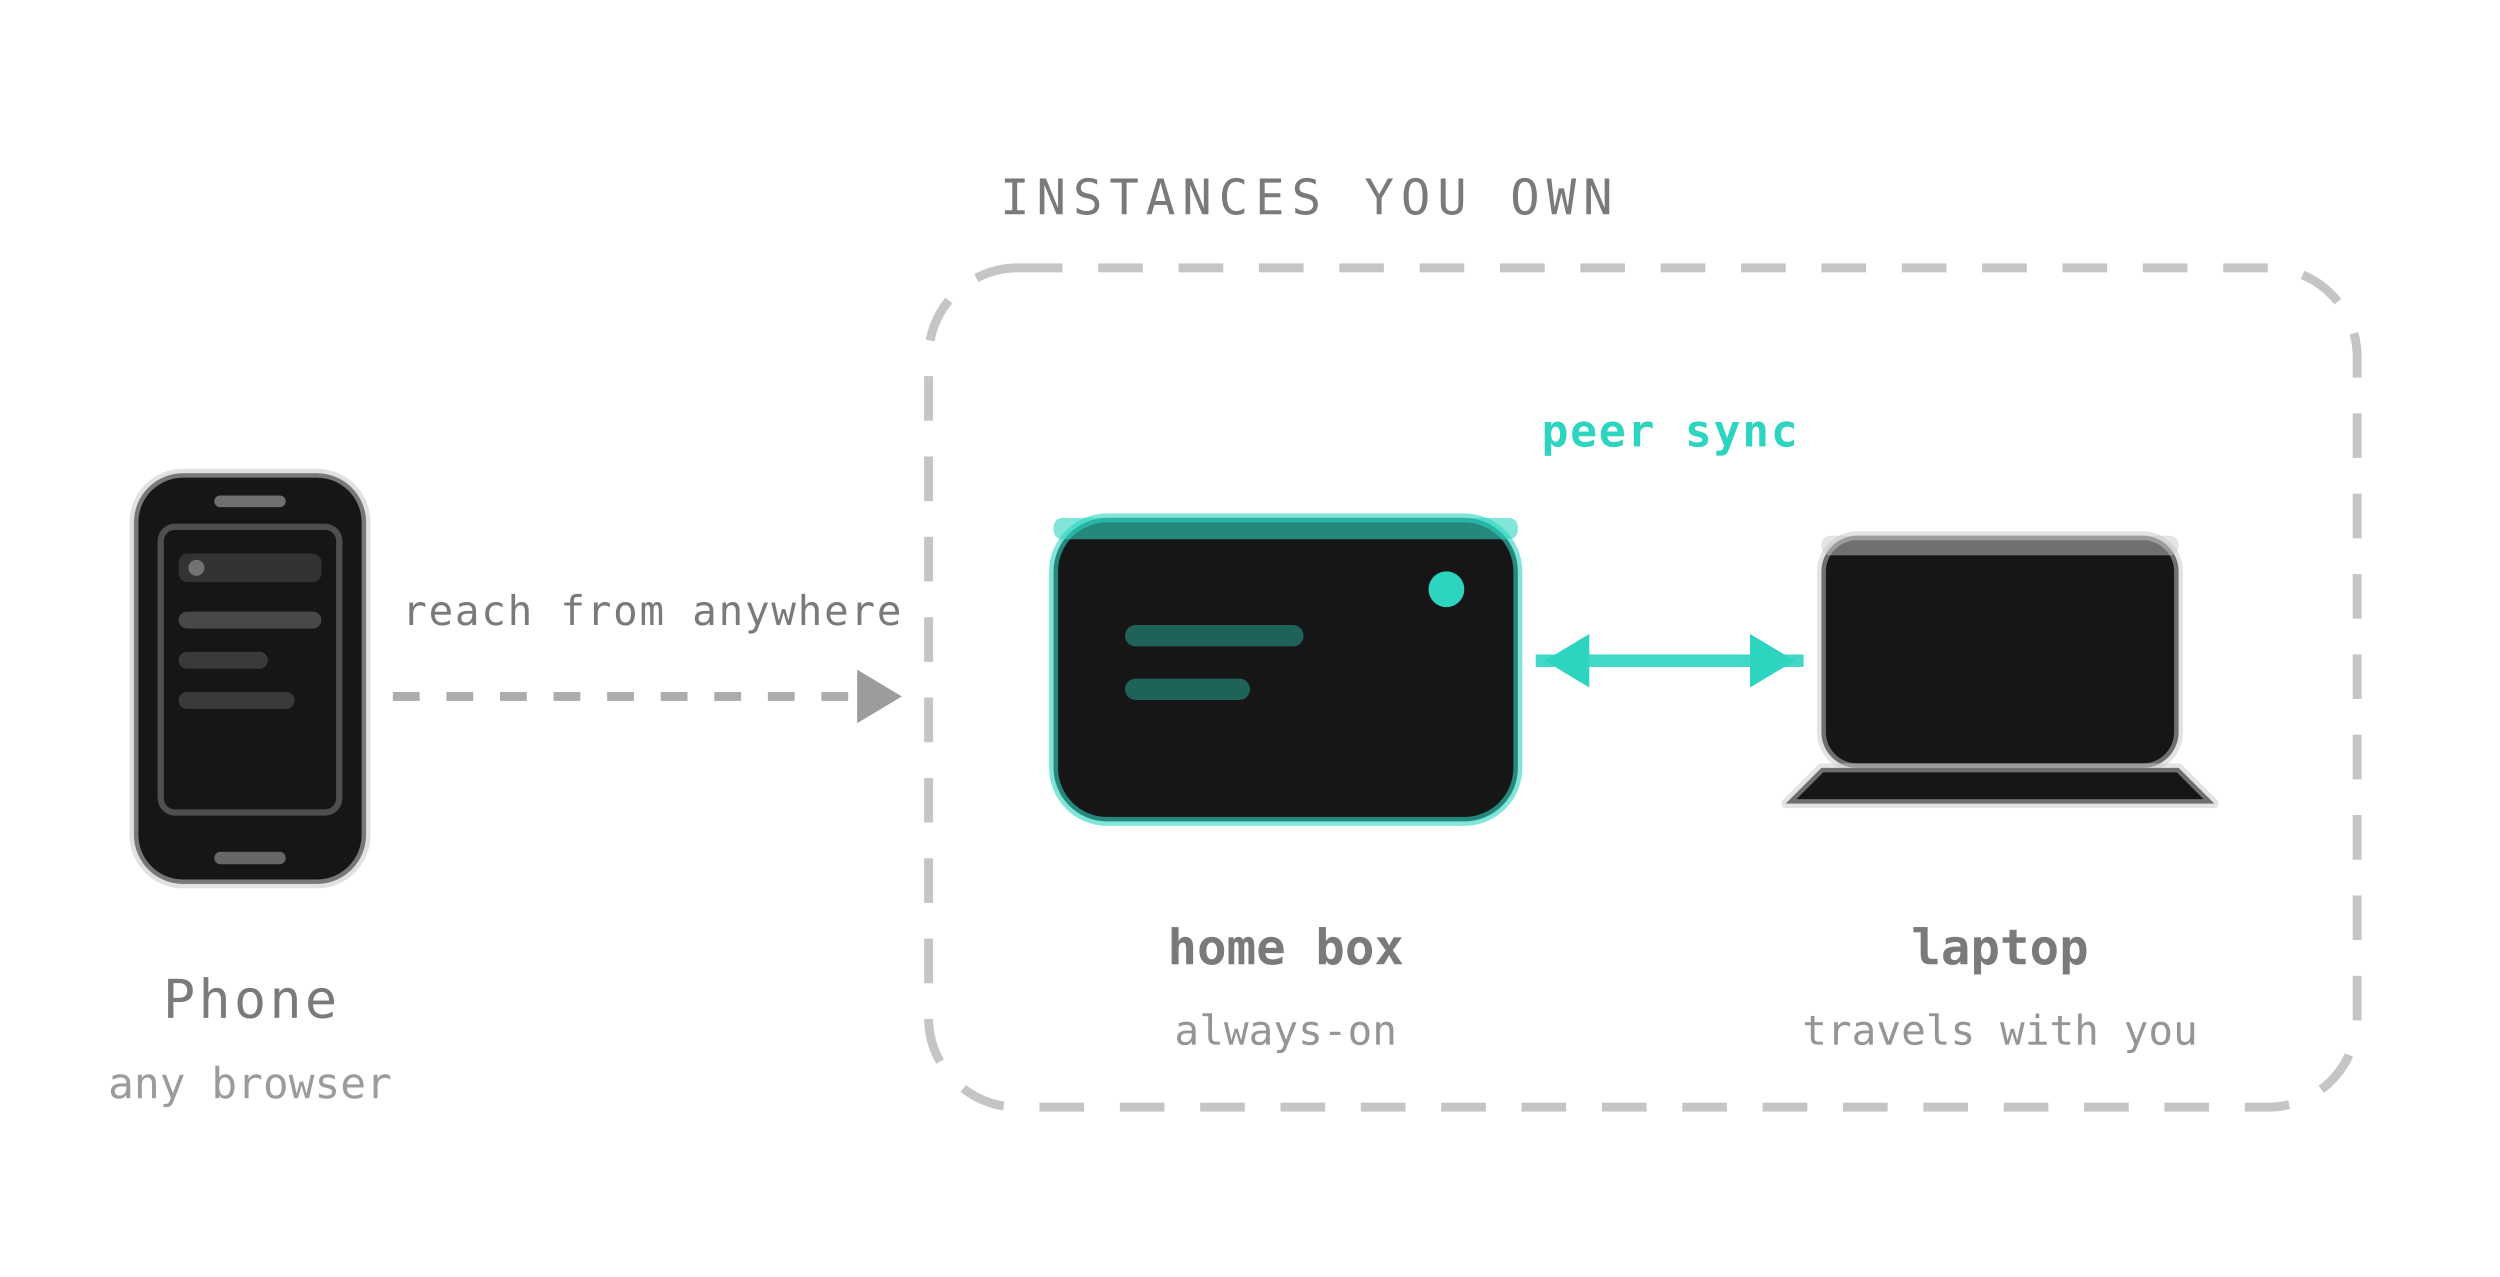
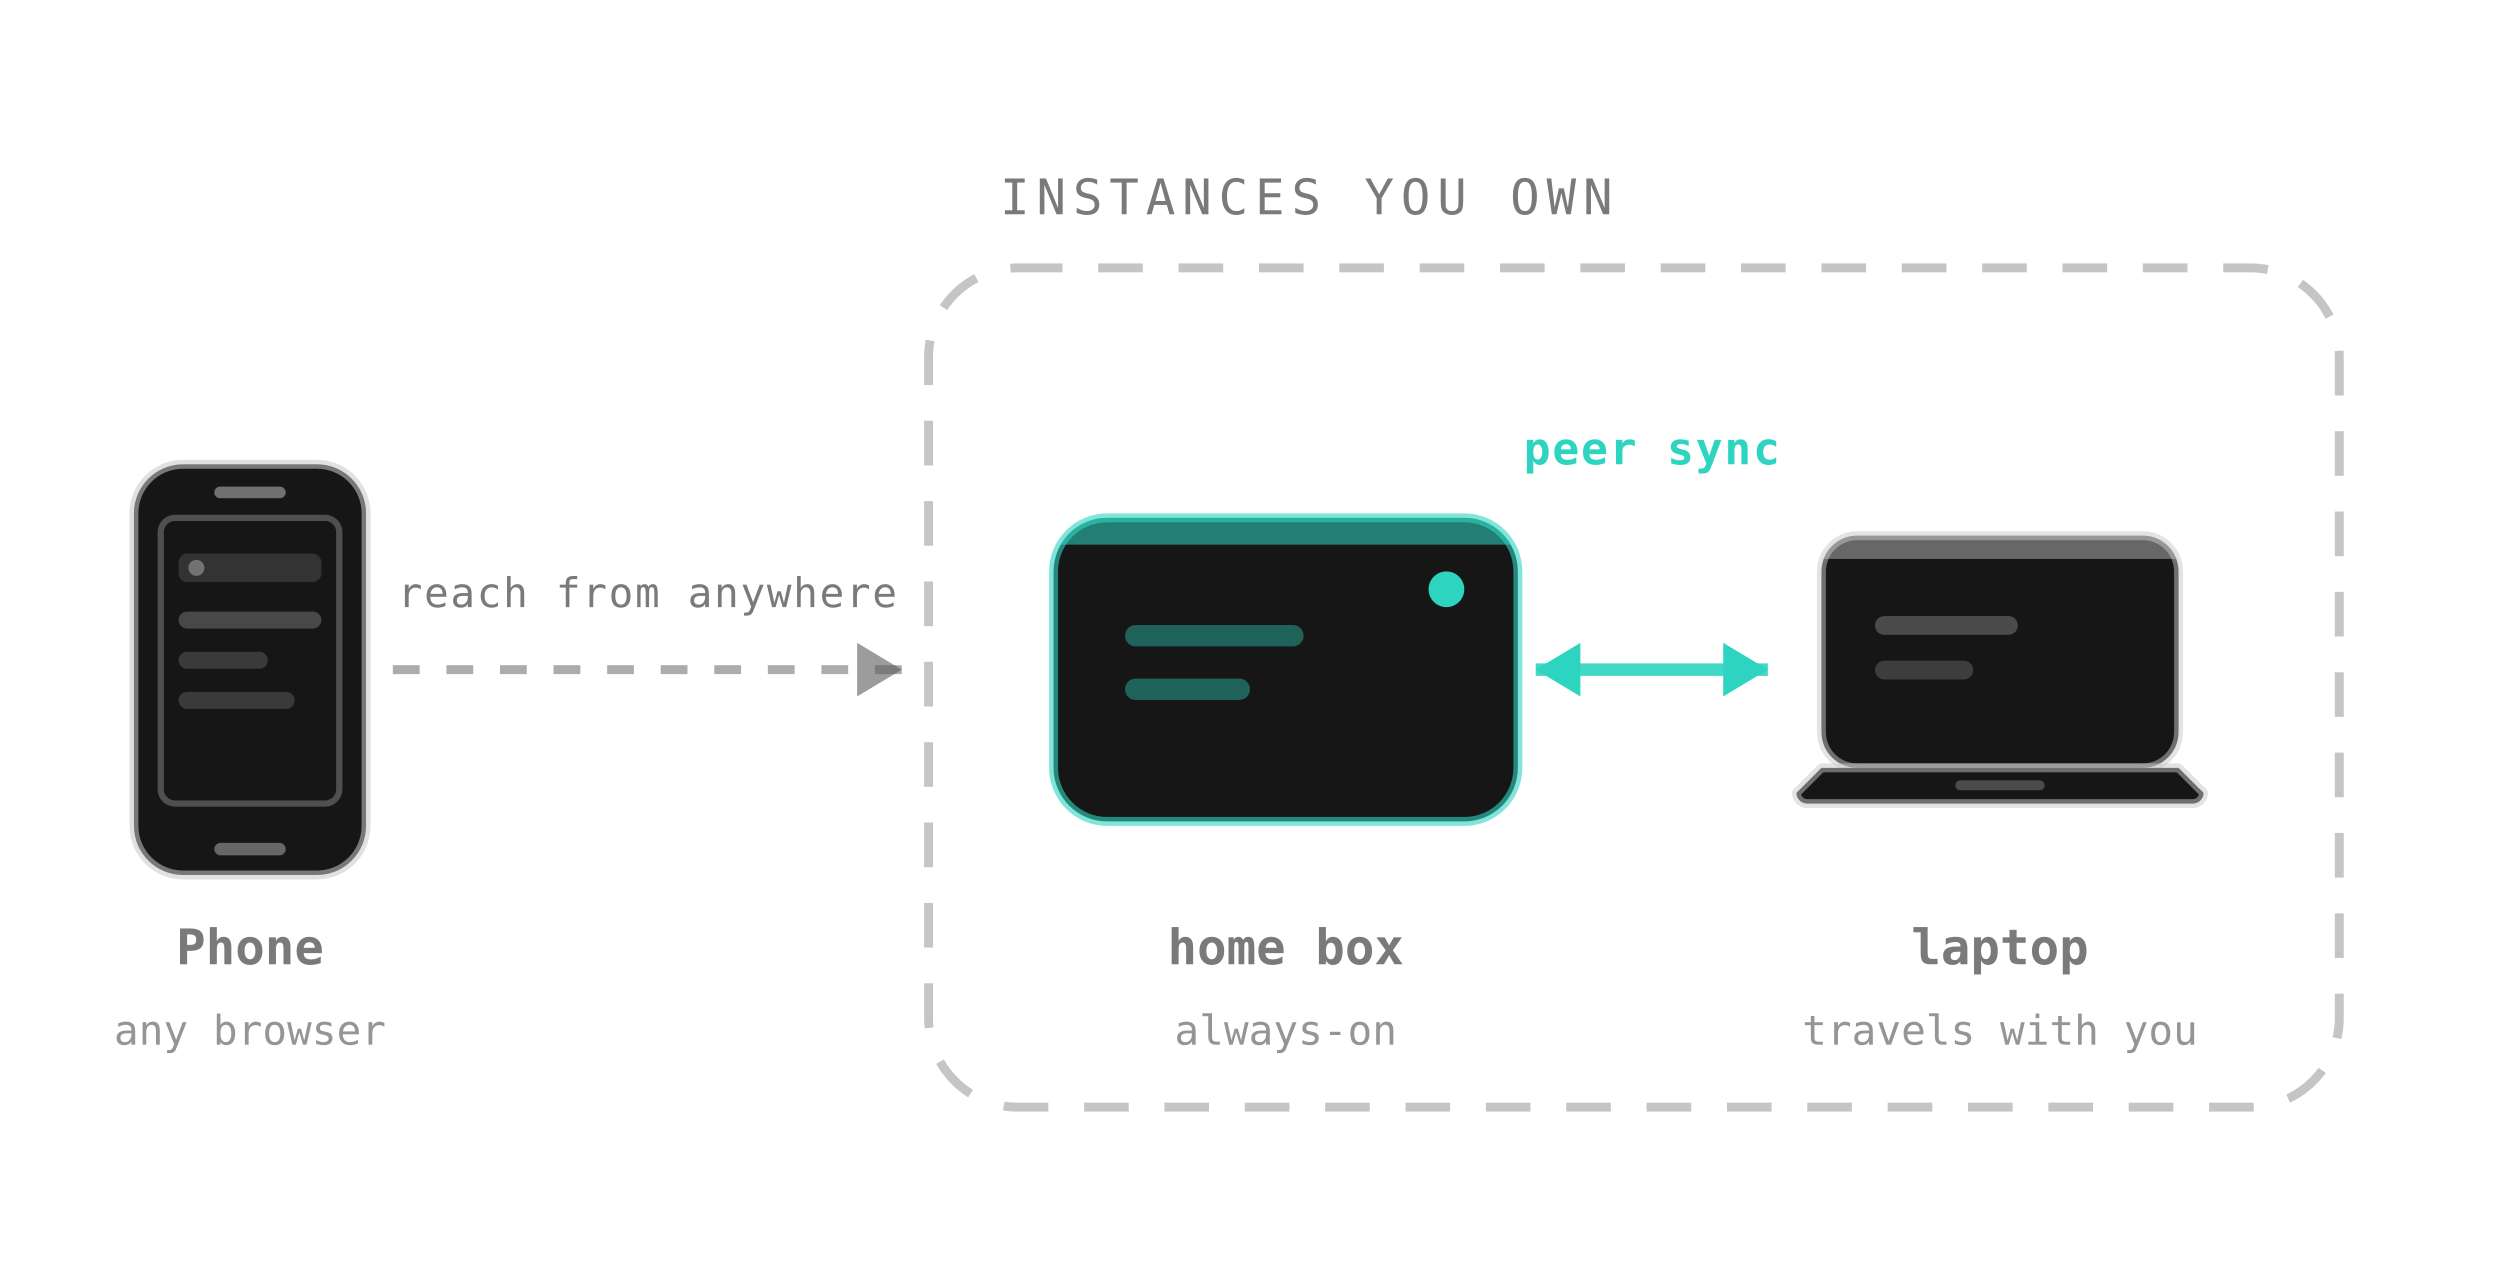
<svg xmlns="http://www.w3.org/2000/svg" viewBox="0 0 280 143" role="img" aria-labelledby="hi-psync-title hi-psync-desc" preserveAspectRatio="xMidYMid meet" style="display:block;width:100%;height:auto" fill="none">
+   <defs>
+     <clipPath id="clip-box">
+       <rect x="118" y="58" width="52" height="34" rx="6" />
+     </clipPath>
+     <clipPath id="clip-lap">
+       <rect x="204" y="60" width="40" height="26" rx="4" />
+     </clipPath>
+     <clipPath id="clip-phone">
+       <rect x="18" y="58" width="20" height="32" rx="1.6" />
+     </clipPath>
+   </defs>
  <g data-tone="secondary" color="#c9c9c9">
-     <rect x="15" y="53" width="26" height="46" rx="5.5" fill="#161616" stroke="currentColor" stroke-width="1" stroke-opacity="0.55" />
-     <rect x="18" y="59" width="20" height="32" rx="1.6" fill="none" stroke="currentColor" stroke-width="0.7" stroke-opacity="0.32" />
-     <rect x="24" y="55.5" width="8" height="1.3" rx="0.65" fill="currentColor" opacity="0.5" />
-     <rect x="24" y="95.4" width="8" height="1.4" rx="0.7" fill="currentColor" opacity="0.45" />
-     <rect x="20" y="62" width="16" height="3.2" rx="1" fill="currentColor" opacity="0.16" />
-     <circle cx="22" cy="63.6" r="0.9" fill="currentColor" opacity="0.42" />
-     <rect x="20" y="68.5" width="16" height="1.9" rx="0.95" fill="currentColor" opacity="0.28" />
-     <rect x="20" y="73" width="10" height="1.9" rx="0.95" fill="currentColor" opacity="0.2" />
-     <rect x="20" y="77.5" width="13" height="1.9" rx="0.95" fill="currentColor" opacity="0.2" />
+     <rect x="15" y="52" width="26" height="46" rx="5.5" fill="#161616" stroke="currentColor" stroke-width="1" stroke-opacity="0.55" />
+     <rect x="18" y="58" width="20" height="32" rx="1.6" fill="none" stroke="currentColor" stroke-width="0.7" stroke-opacity="0.32" />
+     <rect x="24" y="54.5" width="8" height="1.3" rx="0.65" fill="currentColor" opacity="0.5" />
+     <rect x="24" y="94.4" width="8" height="1.4" rx="0.7" fill="currentColor" opacity="0.45" />
+     <g clip-path="url(#clip-phone)">
+       <rect x="20" y="62" width="16" height="3.2" rx="1" fill="currentColor" opacity="0.16" />
+       <circle cx="22" cy="63.6" r="0.9" fill="currentColor" opacity="0.42" />
+       <rect x="20" y="68.5" width="16" height="1.9" rx="0.95" fill="currentColor" opacity="0.28" />
+       <rect x="20" y="73" width="10" height="1.9" rx="0.95" fill="currentColor" opacity="0.2" />
+       <rect x="20" y="77.5" width="13" height="1.9" rx="0.95" fill="currentColor" opacity="0.2" />
+     </g>
  </g>
  <g data-tone="faint" color="#7a7a7a">
-     <text fill="currentColor" x="28" y="114" text-anchor="middle" font-family="ui-monospace, 'SF Mono', 'JetBrains Mono', Menlo, monospace" font-size="6" letter-spacing="0.06em">Phone</text>
-     <text fill="currentColor" x="28" y="123" text-anchor="middle" font-family="ui-monospace, 'SF Mono', 'JetBrains Mono', Menlo, monospace" font-size="4.8" opacity="0.75">any browser</text>
+     <text fill="currentColor" x="28" y="108" text-anchor="middle" font-family="ui-monospace, 'SF Mono', 'JetBrains Mono', Menlo, monospace" font-size="5.5" font-weight="700">Phone</text>
+     <text fill="currentColor" x="28" y="117" text-anchor="middle" font-family="ui-monospace, 'SF Mono', 'JetBrains Mono', Menlo, monospace" font-size="4.6" opacity="0.8">any browser</text>
  </g>
  <g data-tone="ghost" color="#5a5a5a">
-     <line x1="44" y1="78" x2="98" y2="78" stroke="currentColor" stroke-width="1" stroke-dasharray="3 3" stroke-opacity="0.5" />
-     <path d="M96 75 L101 78 L96 81 Z" fill="currentColor" opacity="0.6" />
+     <line x1="44" y1="75" x2="101" y2="75" stroke="currentColor" stroke-width="1" stroke-dasharray="3 3" stroke-opacity="0.5" />
+     <path d="M96 72 L101 75 L96 78 Z" fill="currentColor" opacity="0.6" />
  </g>
  <g data-tone="faint" color="#7a7a7a">
-     <text fill="currentColor" x="73" y="70" text-anchor="middle" font-family="ui-monospace, 'SF Mono', 'JetBrains Mono', Menlo, monospace" font-size="4.6" letter-spacing="0.04em">reach from anywhere</text>
+     <text fill="currentColor" x="72.5" y="68" text-anchor="middle" font-family="ui-monospace, 'SF Mono', 'JetBrains Mono', Menlo, monospace" font-size="4.6" letter-spacing="0.04em">reach from anywhere</text>
  </g>
  <g data-tone="ghost" color="#5a5a5a">
-     <rect x="104" y="30" width="160" height="94" rx="10" stroke="currentColor" stroke-width="1" stroke-opacity="0.35" stroke-dasharray="5 4" fill="none" />
+     <rect x="104" y="30" width="158" height="94" rx="10" stroke="currentColor" stroke-width="1" stroke-opacity="0.35" stroke-dasharray="5 4" fill="none" />
  </g>
  <g data-tone="faint" color="#7a7a7a">
-     <text fill="currentColor" x="112" y="24" font-family="ui-monospace, 'SF Mono', 'JetBrains Mono', Menlo, monospace" font-size="5.5" letter-spacing="0.14em">INSTANCES YOU OWN</text>
+     <text fill="currentColor" x="112" y="24" text-anchor="start" font-family="ui-monospace, 'SF Mono', 'JetBrains Mono', Menlo, monospace" font-size="5.5" letter-spacing="0.14em">INSTANCES YOU OWN</text>
  </g>
  <g data-tone="good" color="#2dd4bf">
    <rect x="118" y="58" width="52" height="34" rx="6" fill="#161616" stroke="currentColor" stroke-width="1" stroke-opacity="0.6" />
-     <rect x="118" y="58" width="52" height="2.4" rx="1" fill="currentColor" opacity="0.6" />
+     <g clip-path="url(#clip-box)">
+       <rect x="118" y="58" width="52" height="3" fill="currentColor" opacity="0.55" />
+     </g>
    <circle cx="162" cy="66" r="2" fill="currentColor" />
    <rect x="126" y="70" width="20" height="2.4" rx="1.2" fill="currentColor" opacity="0.4" />
    <rect x="126" y="76" width="14" height="2.4" rx="1.2" fill="currentColor" opacity="0.4" />
  </g>
  <g data-tone="faint" color="#7a7a7a">
    <text fill="currentColor" x="144" y="108" text-anchor="middle" font-family="ui-monospace, 'SF Mono', 'JetBrains Mono', Menlo, monospace" font-size="5.5" font-weight="700">home box</text>
    <text fill="currentColor" x="144" y="117" text-anchor="middle" font-family="ui-monospace, 'SF Mono', 'JetBrains Mono', Menlo, monospace" font-size="4.6" opacity="0.8">always-on</text>
  </g>
  <g data-tone="secondary" color="#c9c9c9">
    <rect x="204" y="60" width="40" height="26" rx="4" fill="#161616" stroke="currentColor" stroke-width="1" stroke-opacity="0.5" />
-     <rect x="204" y="60" width="40" height="2.2" rx="1" fill="currentColor" opacity="0.5" />
-     <path d="M200 90 L248 90 L244 86 L204 86 Z" fill="#161616" stroke="currentColor" stroke-width="1" stroke-opacity="0.5" stroke-linejoin="round" />
+     <g clip-path="url(#clip-lap)">
+       <rect x="204" y="60" width="40" height="2.6" fill="currentColor" opacity="0.45" />
+     </g>
+     <rect x="210" y="69" width="16" height="2.1" rx="1.05" fill="currentColor" opacity="0.3" />
+     <rect x="210" y="74" width="11" height="2.1" rx="1.05" fill="currentColor" opacity="0.22" />
+     <path d="M204 86 L244 86 L246.8 88.8 A1.2 1.2 0 0 1 245.6 90 L202.4 90 A1.2 1.2 0 0 1 201.2 88.8 Z" fill="#161616" stroke="currentColor" stroke-width="1" stroke-opacity="0.5" stroke-linejoin="round" />
+     <rect x="219" y="87.4" width="10" height="1.1" rx="0.55" fill="currentColor" opacity="0.3" />
  </g>
  <g data-tone="faint" color="#7a7a7a">
    <text fill="currentColor" x="224" y="108" text-anchor="middle" font-family="ui-monospace, 'SF Mono', 'JetBrains Mono', Menlo, monospace" font-size="5.5" font-weight="700">laptop</text>
    <text fill="currentColor" x="224" y="117" text-anchor="middle" font-family="ui-monospace, 'SF Mono', 'JetBrains Mono', Menlo, monospace" font-size="4.6" opacity="0.8">travels with you</text>
  </g>
  <g data-tone="accent" color="#2dd4bf">
-     <line x1="172" y1="74" x2="202" y2="74" stroke="currentColor" stroke-width="1.4" stroke-opacity="0.9" />
-     <path d="M178 71 L173 74 L178 77 Z" fill="currentColor" />
-     <path d="M196 71 L201 74 L196 77 Z" fill="currentColor" />
-     <text fill="currentColor" x="187" y="50" text-anchor="middle" font-family="ui-monospace, 'SF Mono', 'JetBrains Mono', Menlo, monospace" font-size="5" font-weight="700" letter-spacing="0.04em">peer sync</text>
+     <line x1="172" y1="75" x2="198" y2="75" stroke="currentColor" stroke-width="1.4" stroke-opacity="0.9" />
+     <path d="M177 72 L172 75 L177 78 Z" fill="currentColor" />
+     <path d="M193 72 L198 75 L193 78 Z" fill="currentColor" />
+     <text fill="currentColor" x="185" y="52" text-anchor="middle" font-family="ui-monospace, 'SF Mono', 'JetBrains Mono', Menlo, monospace" font-size="5" font-weight="700" letter-spacing="0.04em">peer sync</text>
  </g>
</svg>
